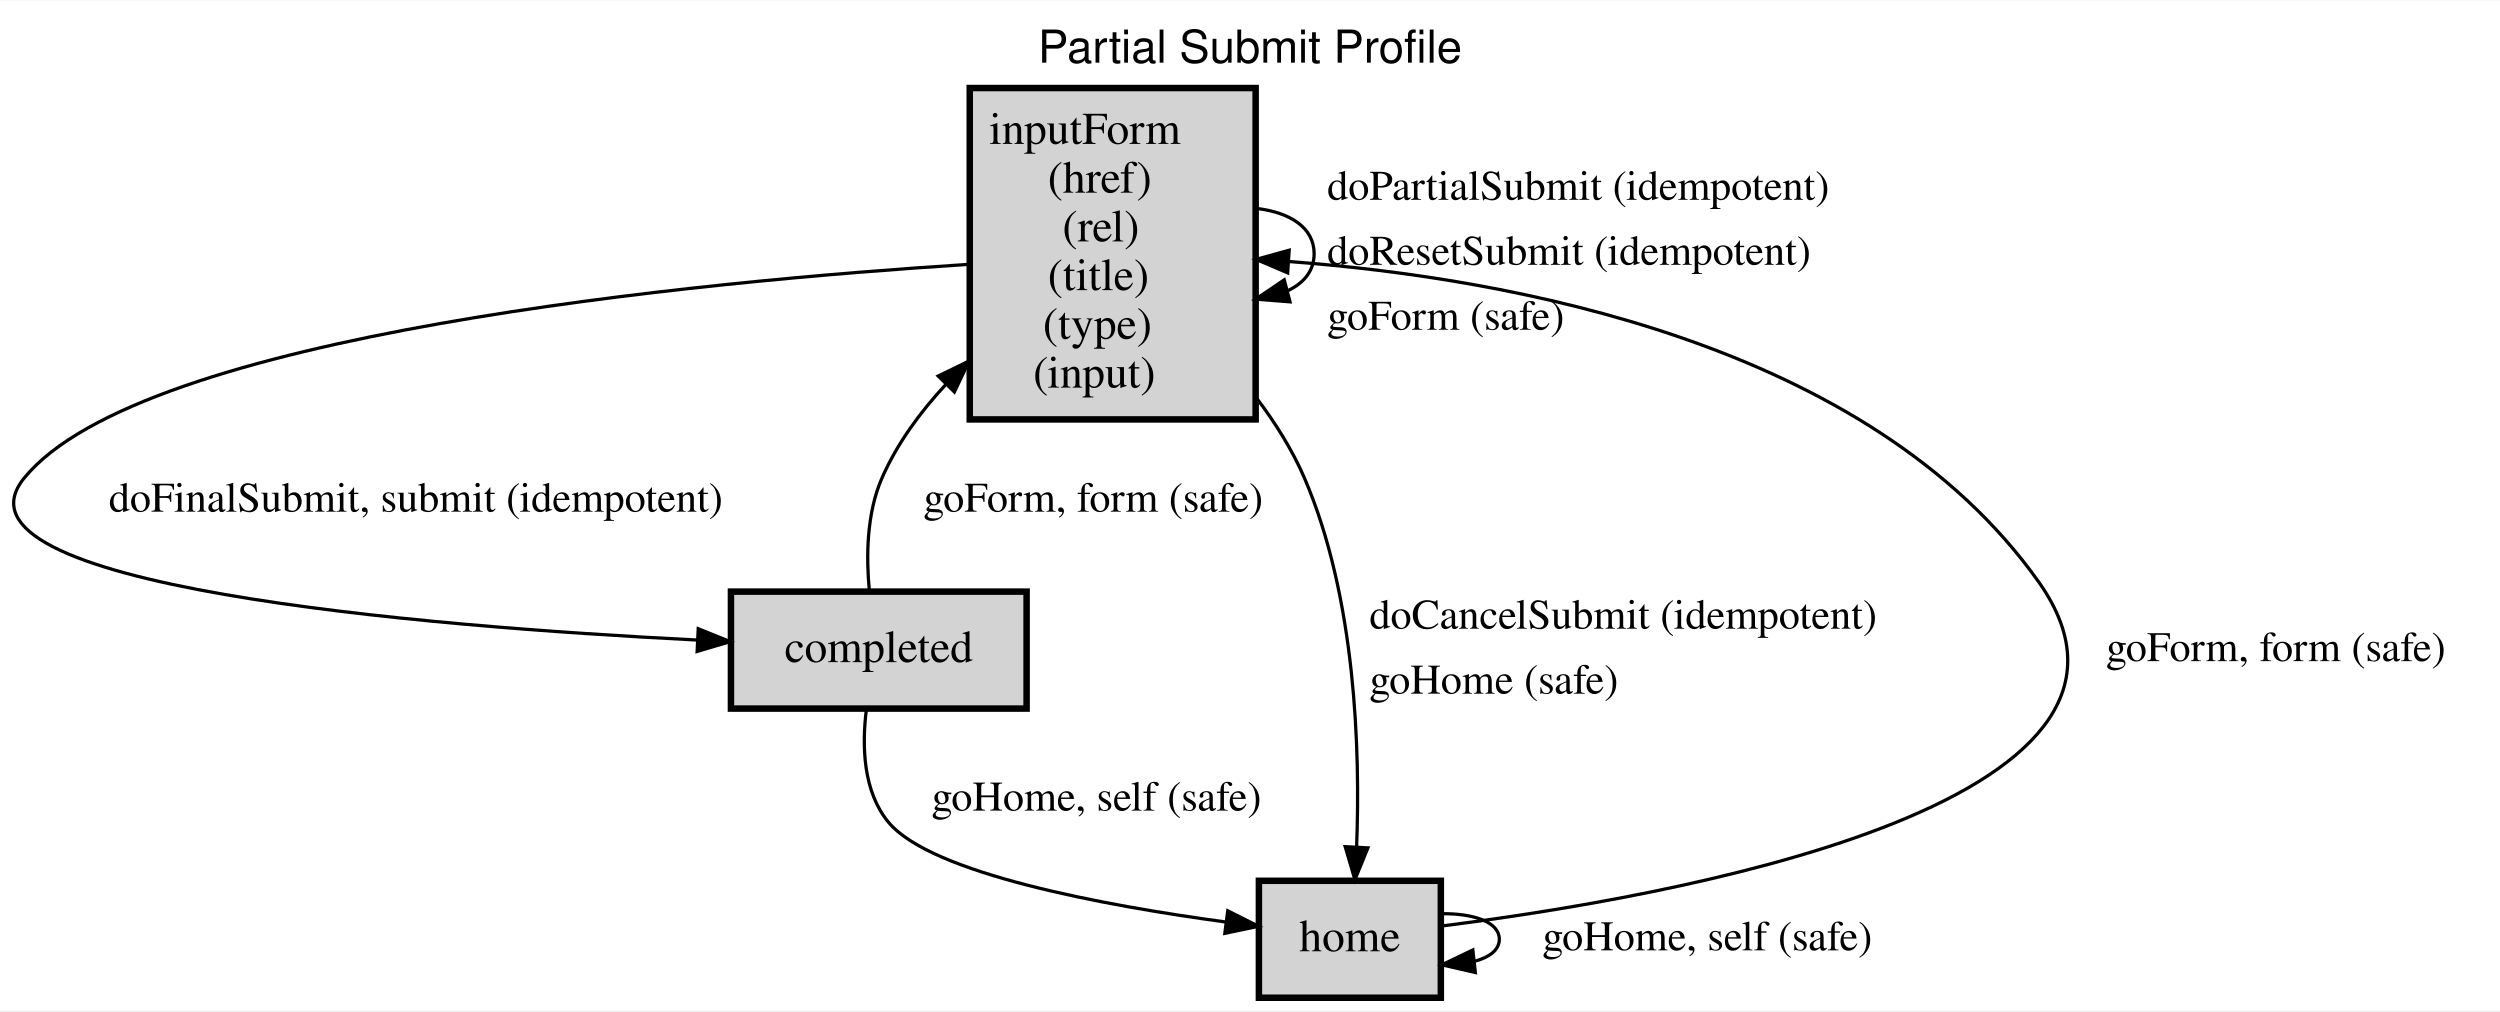
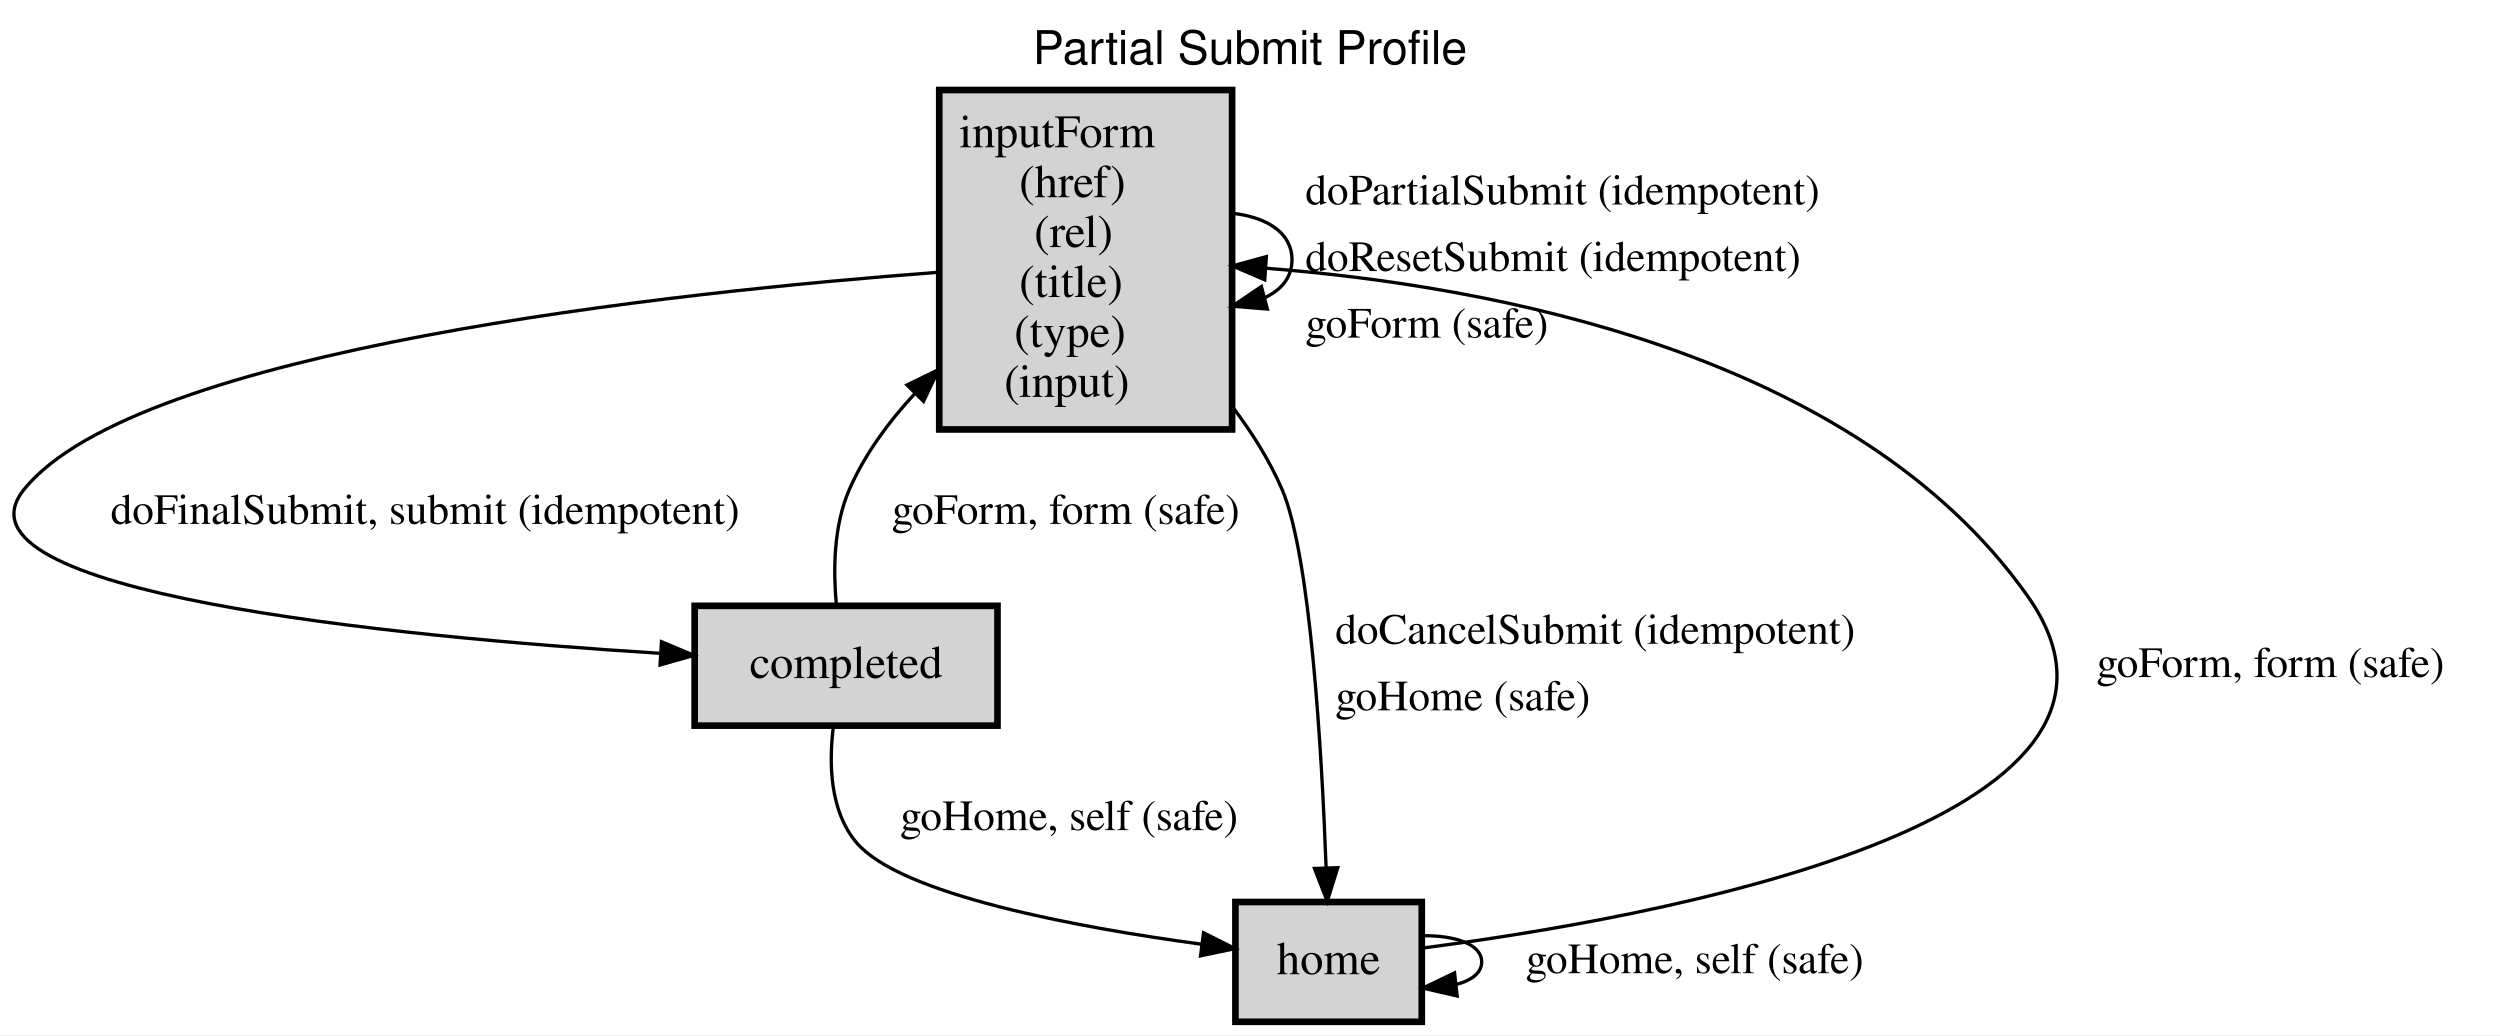
- <svg xmlns="http://www.w3.org/2000/svg" xmlns:xlink="http://www.w3.org/1999/xlink" width="769pt" height="311pt" viewBox="0.00 0.00 769.48 311.00">
+ <svg xmlns="http://www.w3.org/2000/svg" xmlns:xlink="http://www.w3.org/1999/xlink" width="751pt" height="311pt" viewBox="0.00 0.00 751.24 311.00">
  <g id="graph0" class="graph" transform="scale(1 1) rotate(0) translate(4 307)">
    <g id="a_graph0">
      <a xlink:href="index.html" xlink:title="Partial Submit Profile" target="_parent">
-         <polygon fill="white" stroke="transparent" points="-4,4 -4,-307 765.48,-307 765.48,4 -4,4" />
-         <text text-anchor="middle" x="380.74" y="-287.8" font-family="Helvetica,sans-Serif" font-size="14.00">Partial Submit Profile</text>
+         <polygon fill="white" stroke="transparent" points="-4,4 -4,-307 747.24,-307 747.24,4 -4,4" />
+         <text text-anchor="middle" x="371.62" y="-287.8" font-family="Helvetica,sans-Serif" font-size="14.00">Partial Submit Profile</text>
      </a>
    </g>
    <g id="node1" class="node">
      <g id="a_node1">
        <a xlink:href="docs/semantic.inputForm.html" xlink:title="&lt;TABLE&gt;" target="_parent">
-           <polygon fill="lightgray" stroke="black" stroke-width="2" points="382.48,-280 294.48,-280 294.48,-178 382.48,-178 382.48,-280" />
-           <text text-anchor="start" x="300.48" y="-262.8" font-family="Times,serif" font-size="14.00">inputForm</text>
-           <text text-anchor="start" x="318.48" y="-247.8" font-family="Times,serif" font-size="14.00">(href)</text>
-           <text text-anchor="start" x="322.98" y="-232.8" font-family="Times,serif" font-size="14.00">(rel)</text>
-           <text text-anchor="start" x="318.48" y="-217.8" font-family="Times,serif" font-size="14.00">(title)</text>
-           <text text-anchor="start" x="316.98" y="-202.8" font-family="Times,serif" font-size="14.00">(type)</text>
-           <text text-anchor="start" x="313.98" y="-187.8" font-family="Times,serif" font-size="14.00">(input)</text>
+           <polygon fill="lightgray" stroke="black" stroke-width="2" points="366.24,-280 278.24,-280 278.24,-178 366.24,-178 366.24,-280" />
+           <text text-anchor="start" x="284.24" y="-262.8" font-family="Times,serif" font-size="14.00">inputForm</text>
+           <text text-anchor="start" x="302.24" y="-247.8" font-family="Times,serif" font-size="14.00">(href)</text>
+           <text text-anchor="start" x="306.74" y="-232.8" font-family="Times,serif" font-size="14.00">(rel)</text>
+           <text text-anchor="start" x="302.24" y="-217.8" font-family="Times,serif" font-size="14.00">(title)</text>
+           <text text-anchor="start" x="300.74" y="-202.8" font-family="Times,serif" font-size="14.00">(type)</text>
+           <text text-anchor="start" x="297.74" y="-187.8" font-family="Times,serif" font-size="14.00">(input)</text>
        </a>
      </g>
    </g>
-     <g id="edge1" class="edge">
-       <path fill="none" stroke="black" d="M382.5,-242.97C392.85,-241.82 400.48,-237.16 400.48,-229 400.48,-223.77 397.35,-219.98 392.38,-217.63" />
-       <polygon fill="black" stroke="black" points="393.06,-214.19 382.5,-215.03 391.28,-220.96 393.06,-214.19" />
-       <g id="a_edge1_0">
+     <g id="edge7" class="edge">
+       <path fill="none" stroke="black" d="M366.27,-242.97C376.61,-241.82 384.24,-237.16 384.24,-229 384.24,-223.77 381.11,-219.98 376.14,-217.63" />
+       <polygon fill="black" stroke="black" points="376.83,-214.19 366.27,-215.03 375.05,-220.96 376.83,-214.19" />
+       <g id="a_edge7_0">
        <a xlink:href="docs/idempotent.doPartialSubmit.html" xlink:title="&lt;TABLE&gt;">
-           <text text-anchor="start" x="404.48" y="-245.6" font-family="Times,serif" font-size="13.00">doPartialSubmit (idempotent)</text>
+           <text text-anchor="start" x="388.24" y="-245.6" font-family="Times,serif" font-size="13.00">doPartialSubmit (idempotent)</text>
        </a>
      </g>
-       <g id="a_edge1_1">
+       <g id="a_edge7_1">
        <a xlink:href="docs/idempotent.doResetSubmit.html" xlink:title="&lt;TABLE&gt;">
-           <text text-anchor="start" x="404.48" y="-225.6" font-family="Times,serif" font-size="13.00">doResetSubmit (idempotent)</text>
+           <text text-anchor="start" x="388.24" y="-225.6" font-family="Times,serif" font-size="13.00">doResetSubmit (idempotent)</text>
        </a>
      </g>
-       <g id="a_edge1_2">
+       <g id="a_edge7_2">
        <a xlink:href="docs/safe.goForm.html" xlink:title="&lt;TABLE&gt;">
-           <text text-anchor="start" x="404.48" y="-205.6" font-family="Times,serif" font-size="13.00">goForm (safe)</text>
+           <text text-anchor="start" x="388.24" y="-205.6" font-family="Times,serif" font-size="13.00">goForm (safe)</text>
        </a>
      </g>
    </g>
    <g id="node2" class="node">
      <g id="a_node2">
        <a xlink:href="docs/semantic.completed.html" xlink:title="completed" target="_parent">
-           <polygon fill="lightgray" stroke="black" stroke-width="2" points="311.98,-125 220.98,-125 220.98,-89 311.98,-89 311.98,-125" />
-           <text text-anchor="middle" x="266.48" y="-103.3" font-family="Times,serif" font-size="14.00">completed</text>
+           <polygon fill="lightgray" stroke="black" stroke-width="2" points="295.74,-125 204.74,-125 204.74,-89 295.74,-89 295.74,-125" />
+           <text text-anchor="middle" x="250.24" y="-103.3" font-family="Times,serif" font-size="14.00">completed</text>
        </a>
      </g>
    </g>
-     <g id="edge2" class="edge">
-       <g id="a_edge2">
+     <g id="edge5" class="edge">
+       <g id="a_edge5">
        <a xlink:href="docs/idempotent.doFinalSubmit.html" xlink:title="doFinalSubmit, submit (idempotent)" target="_parent">
-           <path fill="none" stroke="black" d="M294.18,-225.73C211.72,-220.47 39.72,-204.34 3.48,-160 -23.77,-126.67 125.68,-114.36 210.7,-110.09" />
-           <polygon fill="black" stroke="black" points="210.91,-113.58 220.73,-109.61 210.57,-106.59 210.91,-113.58" />
+           <path fill="none" stroke="black" d="M278.19,-225.25C198.93,-219.29 37.35,-202.15 3.24,-160 -21.86,-128.99 113.69,-115.79 194.07,-110.75" />
+           <polygon fill="black" stroke="black" points="194.77,-114.21 204.54,-110.12 194.35,-107.22 194.77,-114.21" />
        </a>
      </g>
-       <g id="a_edge2-label">
+       <g id="a_edge5-label">
        <a xlink:href="docs/idempotent.doFinalSubmit.html" xlink:title="doFinalSubmit, submit (idempotent)" target="_parent">
-           <text text-anchor="middle" x="123.98" y="-149.6" font-family="Times,serif" font-size="13.00">doFinalSubmit, submit (idempotent)</text>
+           <text text-anchor="middle" x="123.74" y="-149.6" font-family="Times,serif" font-size="13.00">doFinalSubmit, submit (idempotent)</text>
        </a>
      </g>
    </g>
    <g id="node3" class="node">
      <g id="a_node3">
        <a xlink:href="docs/semantic.home.html" xlink:title="home" target="_parent">
-           <polygon fill="lightgray" stroke="black" stroke-width="2" points="439.48,-36 383.48,-36 383.48,0 439.48,0 439.48,-36" />
-           <text text-anchor="middle" x="411.48" y="-14.3" font-family="Times,serif" font-size="14.00">home</text>
-         </a>
-       </g>
-     </g>
-     <g id="edge3" class="edge">
-       <path fill="none" stroke="black" d="M382.75,-184.6C388.55,-176.92 393.77,-168.61 397.48,-160 413.36,-123.14 414.68,-75.99 413.56,-46.64" />
-       <polygon fill="black" stroke="black" points="417.03,-46.13 413.03,-36.32 410.04,-46.49 417.03,-46.13" />
-       <g id="a_edge3_3">
-         <a xlink:href="docs/idempotent.doCancelSubmit.html" xlink:title="&lt;TABLE&gt;">
-           <text text-anchor="start" x="417.48" y="-113.6" font-family="Times,serif" font-size="13.00">doCancelSubmit (idempotent)</text>
-         </a>
-       </g>
-       <g id="a_edge3_4">
-         <a xlink:href="docs/safe.goHome.html" xlink:title="&lt;TABLE&gt;">
-           <text text-anchor="start" x="417.48" y="-93.6" font-family="Times,serif" font-size="13.00">goHome (safe)</text>
+           <polygon fill="lightgray" stroke="black" stroke-width="2" points="423.24,-36 367.24,-36 367.24,0 423.24,0 423.24,-36" />
+           <text text-anchor="middle" x="395.24" y="-14.3" font-family="Times,serif" font-size="14.00">home</text>
        </a>
      </g>
    </g>
    <g id="edge6" class="edge">
-       <g id="a_edge6">
-         <a xlink:href="docs/safe.goForm.html" xlink:title="goForm, form (safe)" target="_parent">
-           <path fill="none" stroke="black" d="M263.59,-125.1C262.58,-135.6 262.69,-149.08 267.48,-160 272.09,-170.52 279.18,-180.21 287.13,-188.77" />
-           <polygon fill="black" stroke="black" points="284.77,-191.36 294.3,-196 289.75,-186.44 284.77,-191.36" />
+       <path fill="none" stroke="black" d="M366.51,-184.6C372.32,-176.92 377.53,-168.61 381.24,-160 389.78,-140.19 393.19,-81.36 394.49,-46.26" />
+       <polygon fill="black" stroke="black" points="397.99,-46.31 394.83,-36.2 390.99,-46.08 397.99,-46.31" />
+       <g id="a_edge6_3">
+         <a xlink:href="docs/idempotent.doCancelSubmit.html" xlink:title="&lt;TABLE&gt;">
+           <text text-anchor="start" x="397.24" y="-113.6" font-family="Times,serif" font-size="13.00">doCancelSubmit (idempotent)</text>
        </a>
      </g>
-       <g id="a_edge6-label">
-         <a xlink:href="docs/safe.goForm.html" xlink:title="goForm, form (safe)" target="_parent">
-           <text text-anchor="middle" x="332.48" y="-149.6" font-family="Times,serif" font-size="13.00">goForm, form (safe)</text>
+       <g id="a_edge6_4">
+         <a xlink:href="docs/safe.goHome.html" xlink:title="&lt;TABLE&gt;">
+           <text text-anchor="start" x="397.24" y="-93.6" font-family="Times,serif" font-size="13.00">goHome (safe)</text>
        </a>
      </g>
    </g>
-     <g id="edge7" class="edge">
-       <g id="a_edge7">
-         <a xlink:href="docs/safe.goHome.html" xlink:title="goHome, self (safe)" target="_parent">
-           <path fill="none" stroke="black" d="M262.66,-88.67C261.26,-77.54 261.62,-63.46 269.48,-54 282.61,-38.2 335.86,-28.39 373.27,-23.31" />
-           <polygon fill="black" stroke="black" points="373.89,-26.76 383.36,-22 372.99,-19.82 373.89,-26.76" />
+     <g id="edge2" class="edge">
+       <g id="a_edge2">
+         <a xlink:href="docs/safe.goForm.html" xlink:title="goForm, form (safe)" target="_parent">
+           <path fill="none" stroke="black" d="M247.35,-125.1C246.34,-135.6 246.46,-149.08 251.24,-160 255.85,-170.52 262.94,-180.21 270.9,-188.77" />
+           <polygon fill="black" stroke="black" points="268.54,-191.36 278.06,-196 273.51,-186.44 268.54,-191.36" />
        </a>
      </g>
-       <g id="a_edge7-label">
+       <g id="a_edge2-label">
+         <a xlink:href="docs/safe.goForm.html" xlink:title="goForm, form (safe)" target="_parent">
+           <text text-anchor="middle" x="316.24" y="-149.6" font-family="Times,serif" font-size="13.00">goForm, form (safe)</text>
+         </a>
+       </g>
+     </g>
+     <g id="edge1" class="edge">
+       <g id="a_edge1">
        <a xlink:href="docs/safe.goHome.html" xlink:title="goHome, self (safe)" target="_parent">
-           <text text-anchor="middle" x="333.48" y="-57.6" font-family="Times,serif" font-size="13.00">goHome, self (safe)</text>
+           <path fill="none" stroke="black" d="M246.42,-88.67C245.03,-77.54 245.38,-63.46 253.24,-54 266.37,-38.2 319.62,-28.39 357.04,-23.31" />
+           <polygon fill="black" stroke="black" points="357.66,-26.76 367.12,-22 356.76,-19.82 357.66,-26.76" />
+         </a>
+       </g>
+       <g id="a_edge1-label">
+         <a xlink:href="docs/safe.goHome.html" xlink:title="goHome, self (safe)" target="_parent">
+           <text text-anchor="middle" x="317.24" y="-57.6" font-family="Times,serif" font-size="13.00">goHome, self (safe)</text>
        </a>
      </g>
    </g>
    <g id="edge4" class="edge">
      <g id="a_edge4">
        <a xlink:href="docs/safe.goForm.html" xlink:title="goForm, form (safe)" target="_parent">
-           <path fill="none" stroke="black" d="M439.71,-22.08C507.89,-30.66 672.42,-58.96 623.48,-128 571.16,-201.8 459.92,-221.55 392.94,-226.58" />
-           <polygon fill="black" stroke="black" points="392.33,-223.11 382.59,-227.26 392.8,-230.09 392.33,-223.11" />
+           <path fill="none" stroke="black" d="M423.7,-22.2C491.55,-30.99 653.63,-59.58 605.24,-128 553.4,-201.3 443.17,-221.23 376.61,-226.43" />
+           <polygon fill="black" stroke="black" points="376.05,-222.96 366.32,-227.14 376.54,-229.94 376.05,-222.96" />
        </a>
      </g>
      <g id="a_edge4-label">
        <a xlink:href="docs/safe.goForm.html" xlink:title="goForm, form (safe)" target="_parent">
-           <text text-anchor="middle" x="696.48" y="-103.6" font-family="Times,serif" font-size="13.00">goForm, form (safe)</text>
+           <text text-anchor="middle" x="678.24" y="-103.6" font-family="Times,serif" font-size="13.00">goForm, form (safe)</text>
        </a>
      </g>
    </g>
-     <g id="edge5" class="edge">
-       <g id="a_edge5">
+     <g id="edge3" class="edge">
+       <g id="a_edge3">
        <a xlink:href="docs/safe.goHome.html" xlink:title="goHome, self (safe)" target="_parent">
-           <path fill="none" stroke="black" d="M439.78,-25.87C449.57,-25.96 457.48,-23.33 457.48,-18 457.48,-14.75 454.54,-12.51 450.03,-11.27" />
-           <polygon fill="black" stroke="black" points="450.1,-7.76 439.78,-10.13 449.33,-14.71 450.1,-7.76" />
+           <path fill="none" stroke="black" d="M423.54,-25.87C433.33,-25.96 441.24,-23.33 441.24,-18 441.24,-14.75 438.31,-12.51 433.8,-11.27" />
+           <polygon fill="black" stroke="black" points="433.87,-7.76 423.54,-10.13 433.09,-14.71 433.87,-7.76" />
        </a>
      </g>
-       <g id="a_edge5-label">
+       <g id="a_edge3-label">
        <a xlink:href="docs/safe.goHome.html" xlink:title="goHome, self (safe)" target="_parent">
-           <text text-anchor="middle" x="521.48" y="-14.6" font-family="Times,serif" font-size="13.00">goHome, self (safe)</text>
+           <text text-anchor="middle" x="505.24" y="-14.6" font-family="Times,serif" font-size="13.00">goHome, self (safe)</text>
        </a>
      </g>
    </g>
  </g>
</svg>
